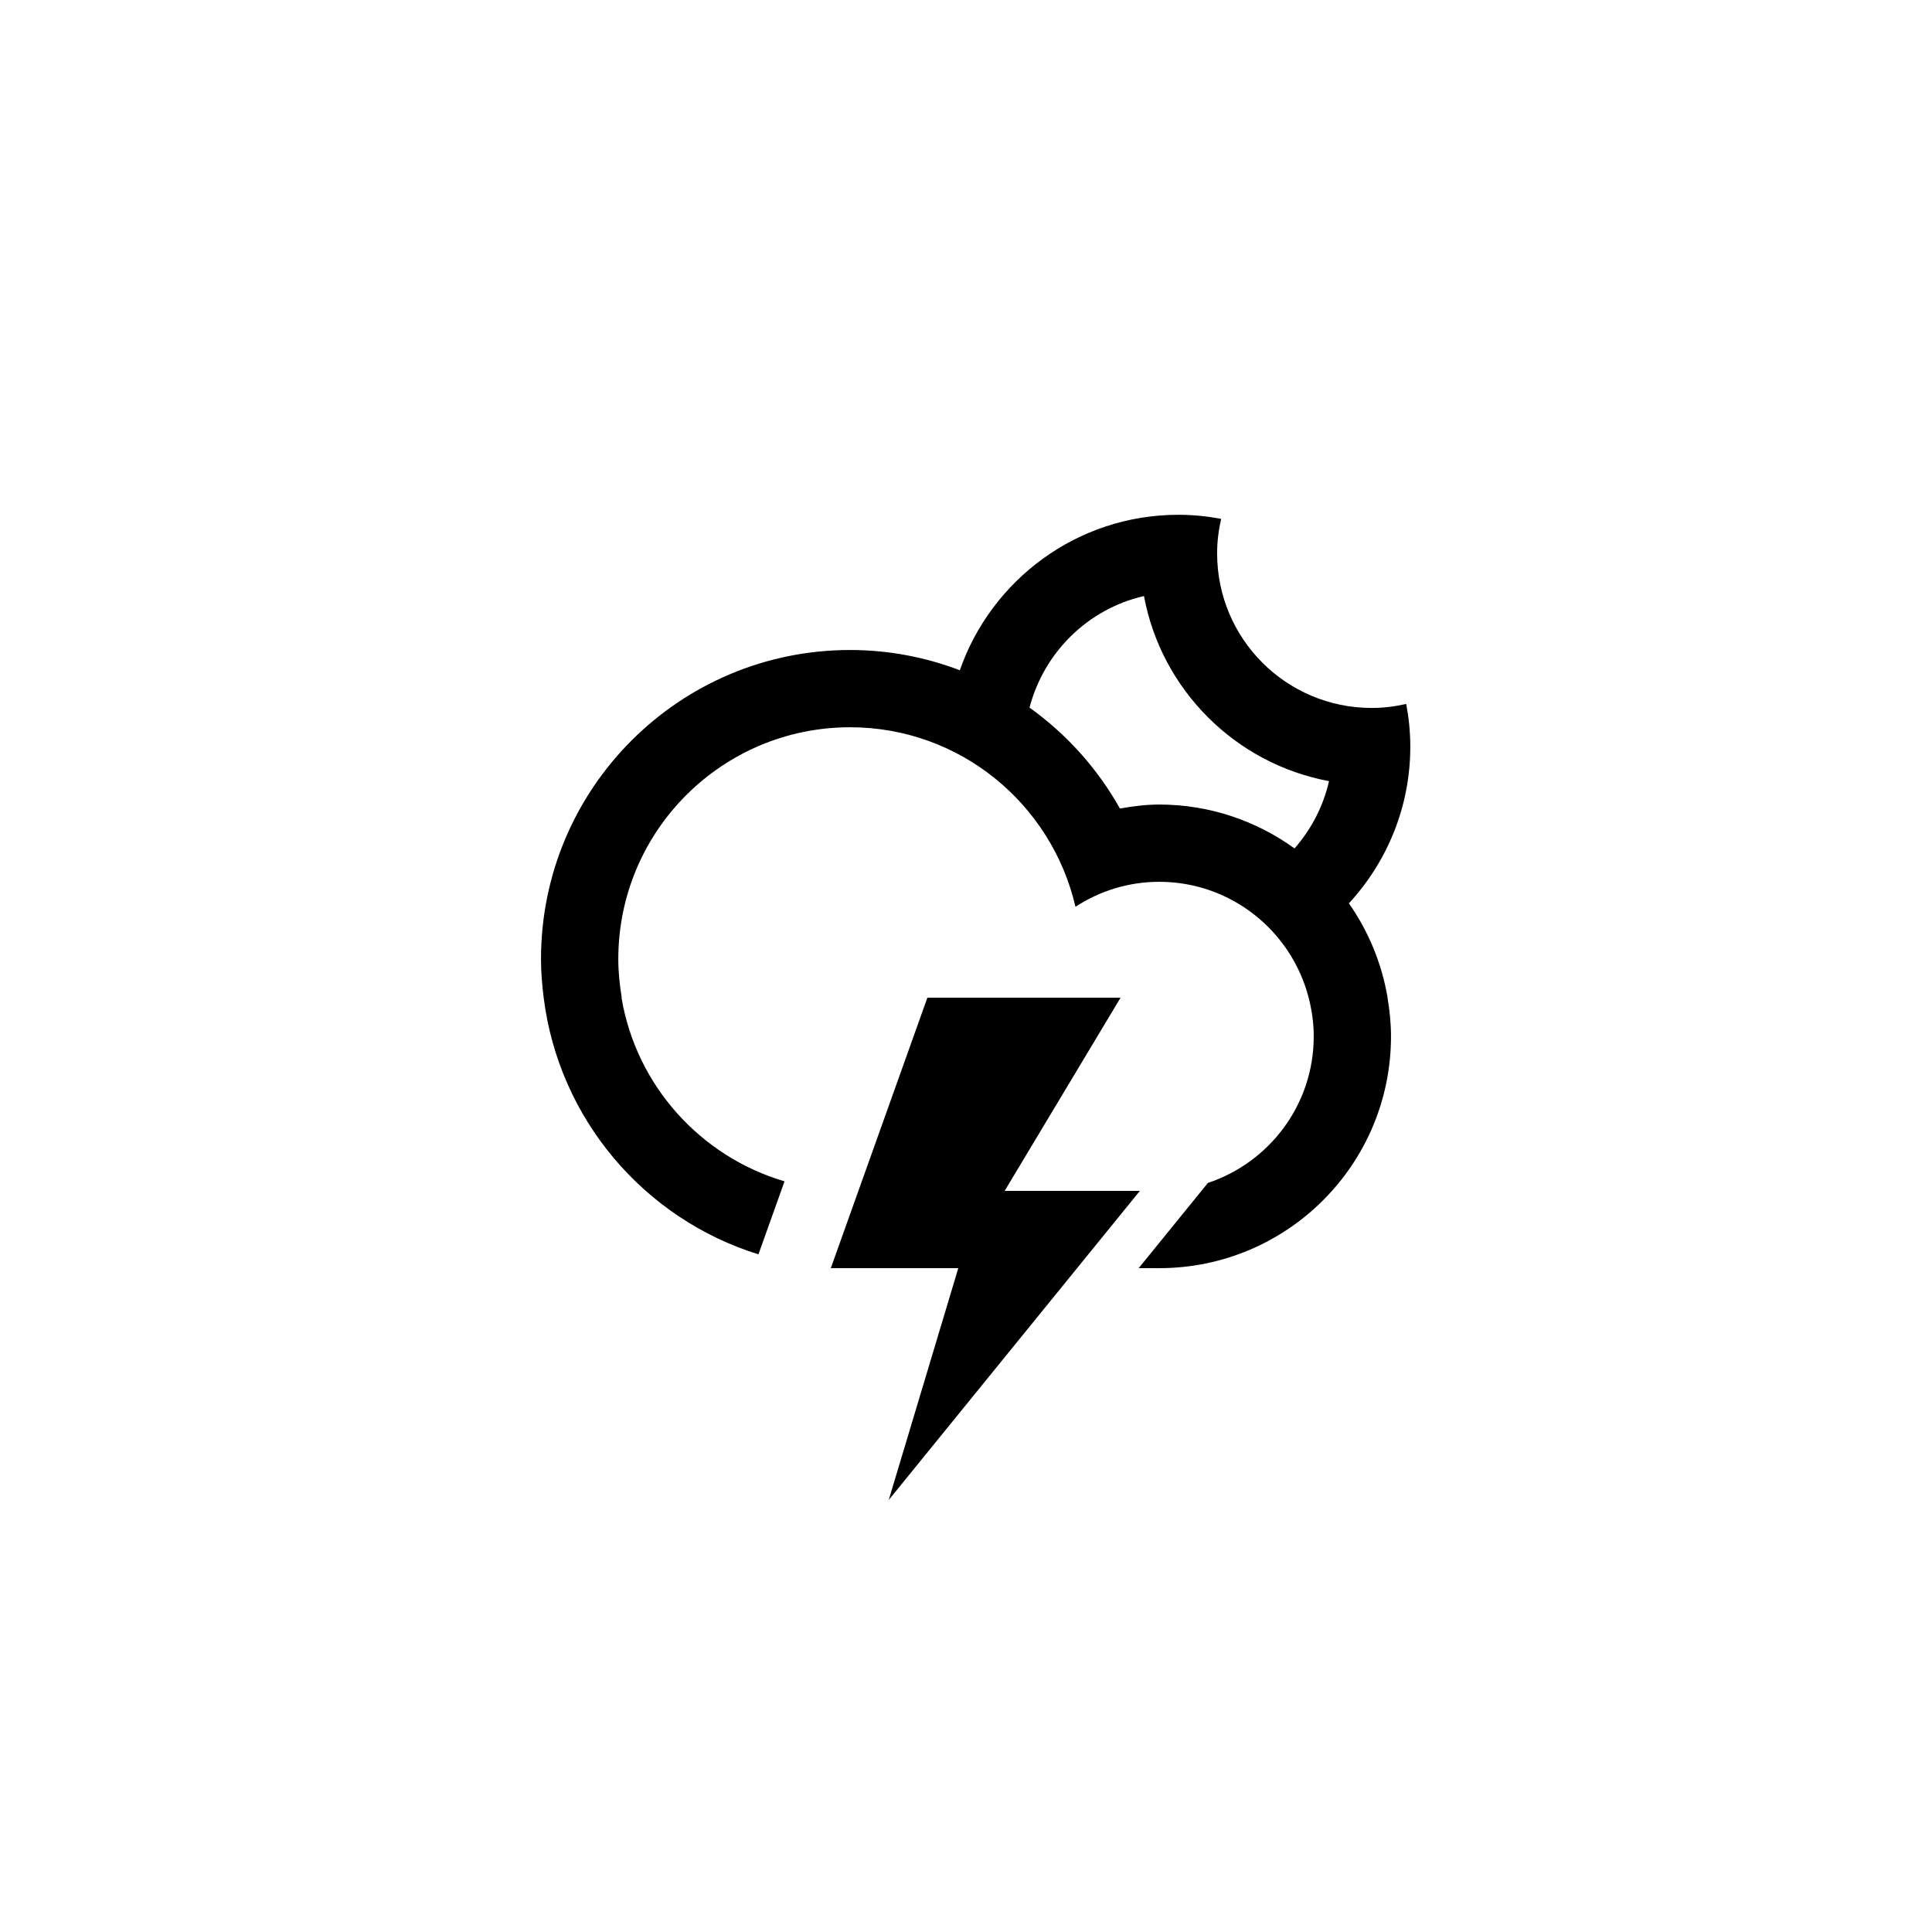
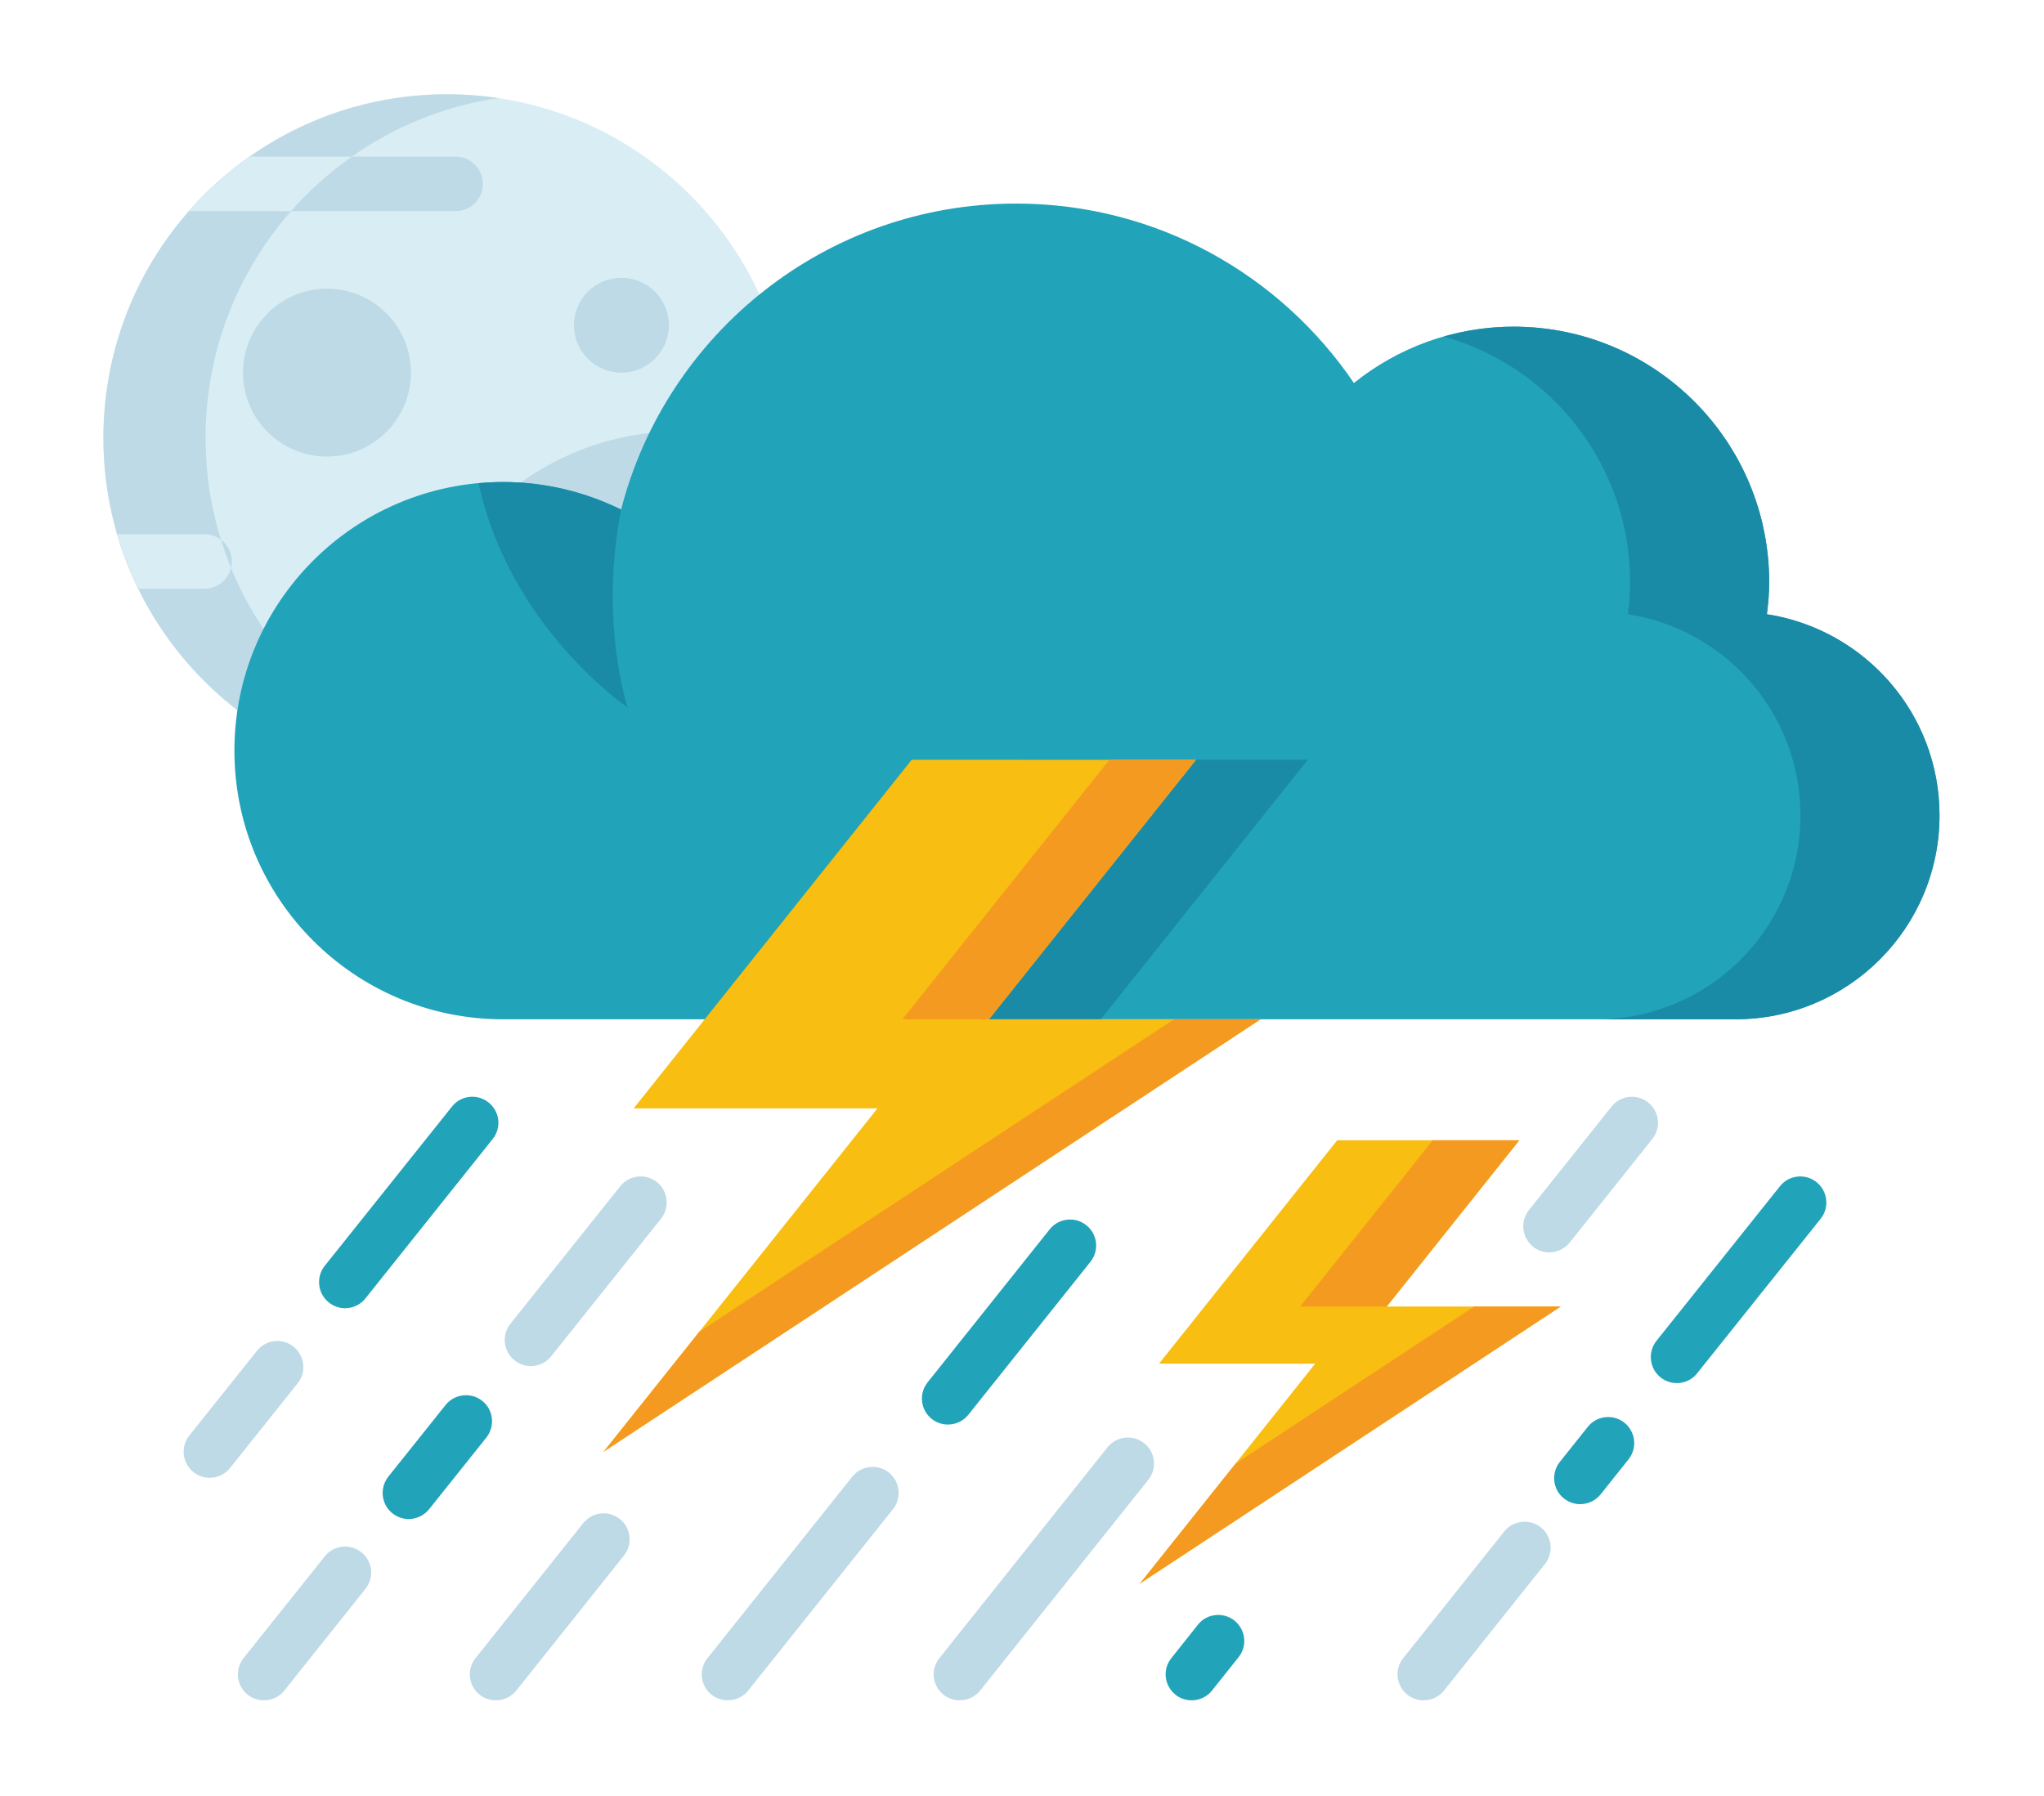
- <svg xmlns="http://www.w3.org/2000/svg" version="1.1" id="Layer_1" x="0px" y="0px" width="100px" height="100px" viewBox="0 0 100 100" enable-background="new 0 0 100 100" xml:space="preserve">
-   <path fill-rule="evenodd" clip-rule="evenodd" d="M69.819,46.758L69.819,46.758c1.004,1.431,1.699,3.09,2.003,4.883h-0.004  c0.109,0.652,0.18,1.317,0.18,2c0,6.627-5.372,11.999-11.999,11.999c-0.279,0-0.648,0-1.062,0l3.584-4.412  c3.181-1.057,5.478-4.051,5.478-7.587c0-0.691-0.098-1.359-0.263-2l0,0c-0.89-3.447-4.011-5.999-7.737-5.999  c-1.6,0-3.082,0.481-4.333,1.291c-1.231-5.316-5.974-9.29-11.665-9.29c-6.626,0-11.998,5.372-11.998,11.999  c0,0.683,0.07,1.348,0.18,1.999h-0.014c0.764,4.548,4.088,8.223,8.438,9.505l-1.35,3.778c-5.903-1.831-10.331-6.991-11.116-13.283  l0,0c-0.082-0.656-0.139-1.32-0.139-1.999c0-8.836,7.163-15.998,15.998-15.998c2.003,0,3.914,0.375,5.68,1.048l0,0  c1.635-4.683,6.079-8.047,11.318-8.047c0.756,0,1.492,0.078,2.208,0.211c-0.132,0.576-0.208,1.173-0.208,1.788  c0,4.418,3.582,7.999,7.999,7.999c0.616,0,1.212-0.076,1.788-0.207c0.134,0.716,0.212,1.452,0.212,2.207  C72.998,41.776,71.786,44.621,69.819,46.758z M59.212,30.852c-2.9,0.663-5.175,2.909-5.924,5.774l0,0  c1.916,1.372,3.521,3.153,4.678,5.222c0.664-0.114,1.338-0.205,2.033-0.205c2.619,0,5.033,0.848,7.006,2.271l0,0  c0.858-0.979,1.485-2.168,1.785-3.482C63.937,39.526,60.115,35.706,59.212,30.852z M48.001,51.641H58l-5.999,9.999H59L46.001,77.638  l3.6-11.998h-6.599L48.001,51.641z" />
+ <svg xmlns="http://www.w3.org/2000/svg" width="100%" height="100%" viewBox="0 0 872 766" version="1.1" xml:space="preserve" style="fill-rule:evenodd;clip-rule:evenodd;stroke-linejoin:round;stroke-miterlimit:2;">
+   <g transform="matrix(1,0,0,1,-15611.1,-5702.02)">
+     <g id="_42" transform="matrix(0.714264,0,0,0.683291,12690.1,5571.45)">
+       <rect x="4089.49" y="191.094" width="1220.26" height="1120.61" style="fill:none;" />
+       <g transform="matrix(0.792092,0,0,0.792115,729.771,32.8089)">
+         <g transform="matrix(-47.0831,0,0,49.2159,9745.73,199.767)">
+           <path d="M109.742,12.519C112.782,12.519 115.246,10.055 115.246,7.015C115.246,3.976 112.782,1.511 109.742,1.511C106.702,1.511 104.238,3.976 104.238,7.015C104.238,10.055 106.702,12.519 109.742,12.519Z" style="fill:rgb(217,237,244);fill-rule:nonzero;" />
+         </g>
+         <g transform="matrix(-47.0831,0,0,49.2159,9745.73,199.767)">
+           <path d="M111.179,11.494C110.893,11.494 110.62,11.543 110.363,11.629C110.373,11.513 110.379,11.396 110.379,11.278C110.379,8.866 108.424,6.91 106.011,6.91C105.383,6.91 104.785,7.044 104.245,7.284C104.386,10.199 106.793,12.519 109.742,12.519C110.717,12.519 111.632,12.264 112.426,11.82C112.056,11.613 111.632,11.494 111.179,11.494Z" style="fill:rgb(190,218,230);fill-rule:nonzero;" />
+         </g>
+         <g transform="matrix(-47.0831,0,0,49.2159,9745.73,199.767)">
+           <path d="M109.742,1.511C109.464,1.511 109.191,1.532 108.925,1.572C111.576,1.967 113.61,4.253 113.61,7.015C113.61,9.777 111.576,12.063 108.925,12.458C109.191,12.498 109.464,12.519 109.742,12.519C112.782,12.519 115.246,10.055 115.246,7.015C115.246,3.976 112.782,1.511 109.742,1.511Z" style="fill:rgb(190,218,230);fill-rule:nonzero;" />
+         </g>
+         <g transform="matrix(-47.0831,0,0,49.2159,9745.73,199.767)">
+           <path d="M108.428,9.519C108.428,9.103 108.766,8.765 109.182,8.765C109.599,8.765 109.936,9.103 109.936,9.519C109.936,9.935 109.599,10.272 109.182,10.272C108.766,10.272 108.428,9.935 108.428,9.519Z" style="fill:rgb(217,237,244);fill-rule:nonzero;" />
+         </g>
+         <g transform="matrix(-47.0831,0,0,49.2159,9745.73,199.767)">
+           <path d="M105.644,10.688C105.891,10.513 106.053,10.226 106.053,9.899C106.053,9.366 105.621,8.934 105.089,8.934C104.922,8.934 104.765,8.976 104.629,9.05C104.87,9.657 105.216,10.21 105.644,10.688Z" style="fill:rgb(190,218,230);fill-rule:nonzero;" />
+         </g>
+         <g transform="matrix(-47.0831,0,0,49.2159,9745.73,199.767)">
+           <path d="M110.321,5.97C110.321,5.228 110.923,4.625 111.666,4.625C112.408,4.625 113.01,5.228 113.01,5.97C113.01,6.712 112.408,7.314 111.666,7.314C110.923,7.314 110.321,6.712 110.321,5.97Z" style="fill:rgb(190,218,230);fill-rule:nonzero;" />
+         </g>
+         <g transform="matrix(-47.0831,0,0,49.2159,9745.73,199.767)">
+           <path d="M106.19,5.21C106.19,4.791 106.53,4.451 106.95,4.451C107.37,4.451 107.71,4.791 107.71,5.21C107.71,5.63 107.37,5.97 106.95,5.97C106.53,5.97 106.19,5.63 106.19,5.21Z" style="fill:rgb(190,218,230);fill-rule:nonzero;" />
+         </g>
+         <g transform="matrix(-47.0831,0,0,49.2159,9745.73,199.767)">
+           <path d="M109.605,3.383L113.876,3.383C113.587,3.055 113.261,2.762 112.901,2.51L109.605,2.51C109.364,2.51 109.169,2.706 109.169,2.947C109.169,3.188 109.364,3.383 109.605,3.383Z" style="fill:rgb(190,218,230);fill-rule:nonzero;" />
+         </g>
+         <g transform="matrix(-47.0831,0,0,49.2159,9745.73,199.767)">
+           <path d="M113.876,3.383C113.659,3.137 113.421,2.911 113.165,2.707C113.079,2.639 112.991,2.573 112.902,2.51L111.266,2.51C111.625,2.762 111.953,3.055 112.241,3.383L113.876,3.383Z" style="fill:rgb(217,237,244);fill-rule:nonzero;" />
+         </g>
+         <g transform="matrix(-47.0831,0,0,49.2159,9745.73,199.767)">
+           <path d="M115.025,8.558L113.626,8.558C113.385,8.558 113.189,8.753 113.189,8.995C113.189,9.236 113.385,9.431 113.626,9.431L114.687,9.431C114.824,9.153 114.936,8.86 115.025,8.558Z" style="fill:rgb(190,218,230);fill-rule:nonzero;" />
+         </g>
+         <g transform="matrix(-47.0831,0,0,49.2159,9745.73,199.767)">
+           <path d="M113.626,8.558C113.526,8.558 113.436,8.592 113.363,8.648C113.315,8.8 113.261,8.95 113.202,9.096C113.248,9.288 113.42,9.431 113.626,9.431L114.687,9.431C114.754,9.295 114.814,9.156 114.87,9.014C114.872,9.008 114.875,9.002 114.877,8.996C114.932,8.853 114.981,8.707 115.025,8.558L113.626,8.558Z" style="fill:rgb(217,237,244);fill-rule:nonzero;" />
+         </g>
+         <g transform="matrix(-47.0831,0,0,49.2159,9745.73,199.767)">
+           <path d="M104.289,7.751L105.77,7.751C106.011,7.751 106.207,7.556 106.207,7.314C106.207,7.073 106.011,6.877 105.77,6.877L104.242,6.877C104.24,6.923 104.238,6.969 104.238,7.015C104.238,7.265 104.257,7.51 104.289,7.751Z" style="fill:rgb(190,218,230);fill-rule:nonzero;" />
+         </g>
+         <g transform="matrix(-47.0831,0,0,49.2159,9745.73,199.767)">
+           <path d="M106.207,7.314C106.207,7.133 106.097,6.979 105.94,6.912C105.339,6.922 104.766,7.053 104.248,7.283C104.249,7.307 104.249,7.332 104.25,7.356C104.252,7.379 104.254,7.401 104.255,7.424C104.263,7.534 104.274,7.643 104.289,7.75L104.289,7.751L105.77,7.751C106.011,7.751 106.207,7.556 106.207,7.314Z" style="fill:rgb(217,237,244);fill-rule:nonzero;" />
+         </g>
+       </g>
+       <g transform="matrix(1,0,0,1,23.9668,34.1294)">
+         <g transform="matrix(54.5483,0,0,57.0209,245.253,-1159.57)">
+           <path d="M89.382,29.815C89.397,29.7 89.407,29.583 89.407,29.464C89.407,27.919 88.154,26.666 86.609,26.666C85.947,26.666 85.339,26.898 84.86,27.283C84.056,26.098 82.701,25.318 81.162,25.318C79.08,25.318 77.332,26.742 76.836,28.669C76.446,28.478 76.008,28.367 75.544,28.367C73.919,28.367 72.602,29.684 72.602,31.309C72.602,32.934 73.919,34.251 75.544,34.251L89.038,34.251C90.272,34.251 91.272,33.251 91.272,32.018C91.272,30.902 90.452,29.981 89.382,29.815Z" style="fill:rgb(33,163,185);fill-rule:nonzero;" />
+         </g>
+         <g transform="matrix(54.5483,0,0,57.0209,245.253,-1159.57)">
+           <path d="M81.242,31.409L78.975,34.251L82.088,34.251L84.355,31.409L81.242,31.409Z" style="fill:rgb(26,139,166);fill-rule:nonzero;" />
+         </g>
+         <g transform="matrix(54.5483,0,0,57.0209,245.253,-1159.57)">
+           <path d="M89.382,29.815C89.397,29.7 89.407,29.583 89.407,29.464C89.407,27.919 88.154,26.666 86.609,26.666C86.344,26.666 86.089,26.705 85.846,26.774C87.022,27.105 87.884,28.183 87.884,29.464C87.884,29.583 87.874,29.7 87.86,29.815C88.93,29.981 89.749,30.902 89.749,32.018C89.749,33.251 88.75,34.251 87.517,34.251L89.038,34.251C90.272,34.251 91.272,33.251 91.272,32.018C91.272,30.902 90.452,29.981 89.382,29.815Z" style="fill:rgb(26,139,166);fill-rule:nonzero;" />
+         </g>
+         <g transform="matrix(54.5483,0,0,57.0209,245.253,-1159.57)">
+           <path d="M75.544,28.367C75.453,28.367 75.365,28.373 75.276,28.38C75.618,29.966 76.908,30.836 76.908,30.836C76.908,30.836 76.594,29.902 76.836,28.669C76.446,28.478 76.008,28.367 75.544,28.367Z" style="fill:rgb(26,139,166);fill-rule:nonzero;" />
+         </g>
+         <g transform="matrix(54.5483,0,0,57.0209,245.253,-1159.57)">
+           <path d="M86.671,35.576L84.677,35.576L82.726,38.022L84.436,38.022L82.516,40.431L87.124,37.397L85.219,37.397L86.671,35.576Z" style="fill:rgb(249,190,18);fill-rule:nonzero;" />
+         </g>
+         <g transform="matrix(54.5483,0,0,57.0209,245.253,-1159.57)">
+           <path d="M83.131,31.409L80.018,31.409L76.973,35.227L79.643,35.227L76.644,38.987L83.838,34.251L80.864,34.251L83.131,31.409Z" style="fill:rgb(249,190,18);fill-rule:nonzero;" />
+         </g>
+         <g transform="matrix(54.5483,0,0,57.0209,245.253,-1159.57)">
+           <path d="M85.219,37.397L86.671,35.576L85.723,35.576L84.271,37.397L85.219,37.397Z" style="fill:rgb(245,154,32);fill-rule:nonzero;" />
+         </g>
+         <g transform="matrix(54.5483,0,0,57.0209,245.253,-1159.57)">
+           <path d="M86.176,37.397L83.564,39.117L82.516,40.431L87.124,37.397L86.176,37.397Z" style="fill:rgb(245,154,32);fill-rule:nonzero;" />
+         </g>
+         <g transform="matrix(54.5483,0,0,57.0209,245.253,-1159.57)">
+           <path d="M80.864,34.251L83.131,31.409L82.183,31.409L79.916,34.251L80.864,34.251Z" style="fill:rgb(245,154,32);fill-rule:nonzero;" />
+         </g>
+         <g transform="matrix(54.5483,0,0,57.0209,245.253,-1159.57)">
+           <path d="M82.89,34.251L77.692,37.673L76.644,38.987L83.838,34.251L82.89,34.251Z" style="fill:rgb(245,154,32);fill-rule:nonzero;" />
+         </g>
+         <g transform="matrix(54.5483,0,0,57.0209,245.253,-1159.57)">
+           <path d="M72.331,39.272C72.269,39.272 72.205,39.252 72.154,39.21C72.031,39.112 72.01,38.932 72.108,38.809L72.849,37.881C72.948,37.758 73.126,37.738 73.249,37.836C73.372,37.935 73.393,38.114 73.295,38.237L72.554,39.165C72.497,39.236 72.414,39.272 72.331,39.272Z" style="fill:rgb(190,218,230);fill-rule:nonzero;" />
+         </g>
+         <g transform="matrix(54.5483,0,0,57.0209,245.253,-1159.57)">
+           <path d="M73.814,37.415C73.751,37.415 73.689,37.394 73.636,37.352C73.513,37.254 73.493,37.074 73.591,36.951L74.984,35.207C75.082,35.083 75.262,35.063 75.385,35.162C75.508,35.26 75.529,35.439 75.43,35.562L74.037,37.307C73.981,37.378 73.898,37.415 73.814,37.415Z" style="fill:rgb(33,163,185);fill-rule:nonzero;" />
+         </g>
+         <g transform="matrix(54.5483,0,0,57.0209,245.253,-1159.57)">
+           <path d="M72.925,41.709C72.863,41.709 72.8,41.689 72.747,41.647C72.624,41.549 72.604,41.37 72.702,41.247L73.591,40.133C73.69,40.009 73.869,39.989 73.992,40.087C74.116,40.186 74.135,40.365 74.037,40.488L73.148,41.603C73.092,41.673 73.009,41.709 72.925,41.709Z" style="fill:rgb(190,218,230);fill-rule:nonzero;" />
+         </g>
+         <g transform="matrix(54.5483,0,0,57.0209,245.253,-1159.57)">
+           <path d="M74.51,39.724C74.448,39.724 74.385,39.703 74.332,39.661C74.209,39.563 74.19,39.383 74.287,39.26L74.914,38.475C75.013,38.352 75.193,38.332 75.316,38.43C75.439,38.528 75.458,38.707 75.361,38.831L74.734,39.616C74.677,39.686 74.594,39.724 74.51,39.724Z" style="fill:rgb(33,163,185);fill-rule:nonzero;" />
+         </g>
+         <g transform="matrix(54.5483,0,0,57.0209,245.253,-1159.57)">
+           <path d="M75.847,38.049C75.784,38.049 75.722,38.028 75.669,37.986C75.546,37.888 75.526,37.709 75.624,37.585L76.827,36.079C76.925,35.956 77.105,35.936 77.228,36.034C77.351,36.132 77.371,36.311 77.273,36.435L76.071,37.941C76.014,38.012 75.931,38.049 75.847,38.049Z" style="fill:rgb(190,218,230);fill-rule:nonzero;" />
+         </g>
+         <g transform="matrix(54.5483,0,0,57.0209,245.253,-1159.57)">
+           <path d="M75.464,41.709C75.402,41.709 75.339,41.689 75.286,41.647C75.163,41.549 75.144,41.37 75.242,41.247L76.421,39.769C76.52,39.645 76.7,39.625 76.823,39.724C76.946,39.822 76.965,40.001 76.867,40.124L75.688,41.603C75.631,41.673 75.548,41.709 75.464,41.709Z" style="fill:rgb(190,218,230);fill-rule:nonzero;" />
+         </g>
+         <g transform="matrix(54.5483,0,0,57.0209,245.253,-1159.57)">
+           <path d="M78.004,41.709C77.942,41.709 77.878,41.689 77.826,41.647C77.703,41.549 77.683,41.37 77.782,41.247L79.367,39.26C79.465,39.137 79.645,39.117 79.768,39.215C79.891,39.313 79.91,39.493 79.813,39.616L78.227,41.603C78.171,41.673 78.087,41.709 78.004,41.709Z" style="fill:rgb(190,218,230);fill-rule:nonzero;" />
+         </g>
+         <g transform="matrix(54.5483,0,0,57.0209,245.253,-1159.57)">
+           <path d="M80.414,38.689C80.352,38.689 80.289,38.669 80.237,38.627C80.114,38.529 80.094,38.35 80.192,38.227L81.529,36.551C81.627,36.428 81.807,36.408 81.93,36.506C82.053,36.604 82.074,36.784 81.975,36.907L80.638,38.582C80.581,38.653 80.498,38.689 80.414,38.689Z" style="fill:rgb(33,163,185);fill-rule:nonzero;" />
+         </g>
+         <g transform="matrix(54.5483,0,0,57.0209,245.253,-1159.57)">
+           <path d="M80.543,41.709C80.481,41.709 80.418,41.689 80.366,41.647C80.242,41.549 80.222,41.37 80.321,41.247L82.162,38.938C82.261,38.815 82.441,38.795 82.564,38.894C82.687,38.992 82.707,39.171 82.609,39.294L80.767,41.603C80.71,41.673 80.627,41.709 80.543,41.709Z" style="fill:rgb(190,218,230);fill-rule:nonzero;" />
+         </g>
+         <g transform="matrix(54.5483,0,0,57.0209,245.253,-1159.57)">
+           <path d="M83.083,41.709C83.021,41.709 82.957,41.689 82.906,41.647C82.783,41.549 82.762,41.37 82.861,41.247L83.152,40.881C83.249,40.758 83.429,40.738 83.552,40.836C83.675,40.935 83.696,41.114 83.597,41.237L83.306,41.602C83.25,41.673 83.166,41.709 83.083,41.709Z" style="fill:rgb(33,163,185);fill-rule:nonzero;" />
+         </g>
+         <g transform="matrix(54.5483,0,0,57.0209,245.253,-1159.57)">
+           <path d="M86.999,36.804C86.937,36.804 86.873,36.784 86.822,36.742C86.699,36.643 86.678,36.464 86.776,36.341L87.681,35.207C87.78,35.083 87.959,35.063 88.082,35.162C88.205,35.26 88.226,35.439 88.127,35.562L87.222,36.697C87.165,36.767 87.082,36.804 86.999,36.804Z" style="fill:rgb(190,218,230);fill-rule:nonzero;" />
+         </g>
+         <g transform="matrix(54.5483,0,0,57.0209,245.253,-1159.57)">
+           <path d="M85.622,41.709C85.56,41.709 85.497,41.689 85.445,41.647C85.322,41.549 85.301,41.37 85.4,41.247L86.506,39.86C86.605,39.737 86.784,39.717 86.907,39.815C87.03,39.914 87.05,40.093 86.952,40.216L85.846,41.603C85.789,41.673 85.706,41.709 85.622,41.709Z" style="fill:rgb(190,218,230);fill-rule:nonzero;" />
+         </g>
+         <g transform="matrix(54.5483,0,0,57.0209,245.253,-1159.57)">
+           <path d="M87.337,39.561C87.276,39.561 87.212,39.54 87.159,39.498C87.036,39.4 87.017,39.221 87.115,39.098L87.421,38.714C87.519,38.591 87.699,38.571 87.822,38.669C87.945,38.768 87.965,38.947 87.867,39.07L87.561,39.454C87.504,39.524 87.421,39.561 87.337,39.561Z" style="fill:rgb(33,163,185);fill-rule:nonzero;" />
+         </g>
+         <g transform="matrix(54.5483,0,0,57.0209,245.253,-1159.57)">
+           <path d="M88.396,38.235C88.333,38.235 88.271,38.215 88.218,38.173C88.095,38.075 88.075,37.895 88.173,37.772L89.525,36.079C89.623,35.956 89.802,35.936 89.925,36.034C90.048,36.132 90.069,36.311 89.971,36.435L88.618,38.128C88.563,38.199 88.48,38.235 88.396,38.235Z" style="fill:rgb(33,163,185);fill-rule:nonzero;" />
+         </g>
+       </g>
+     </g>
+   </g>
</svg>
